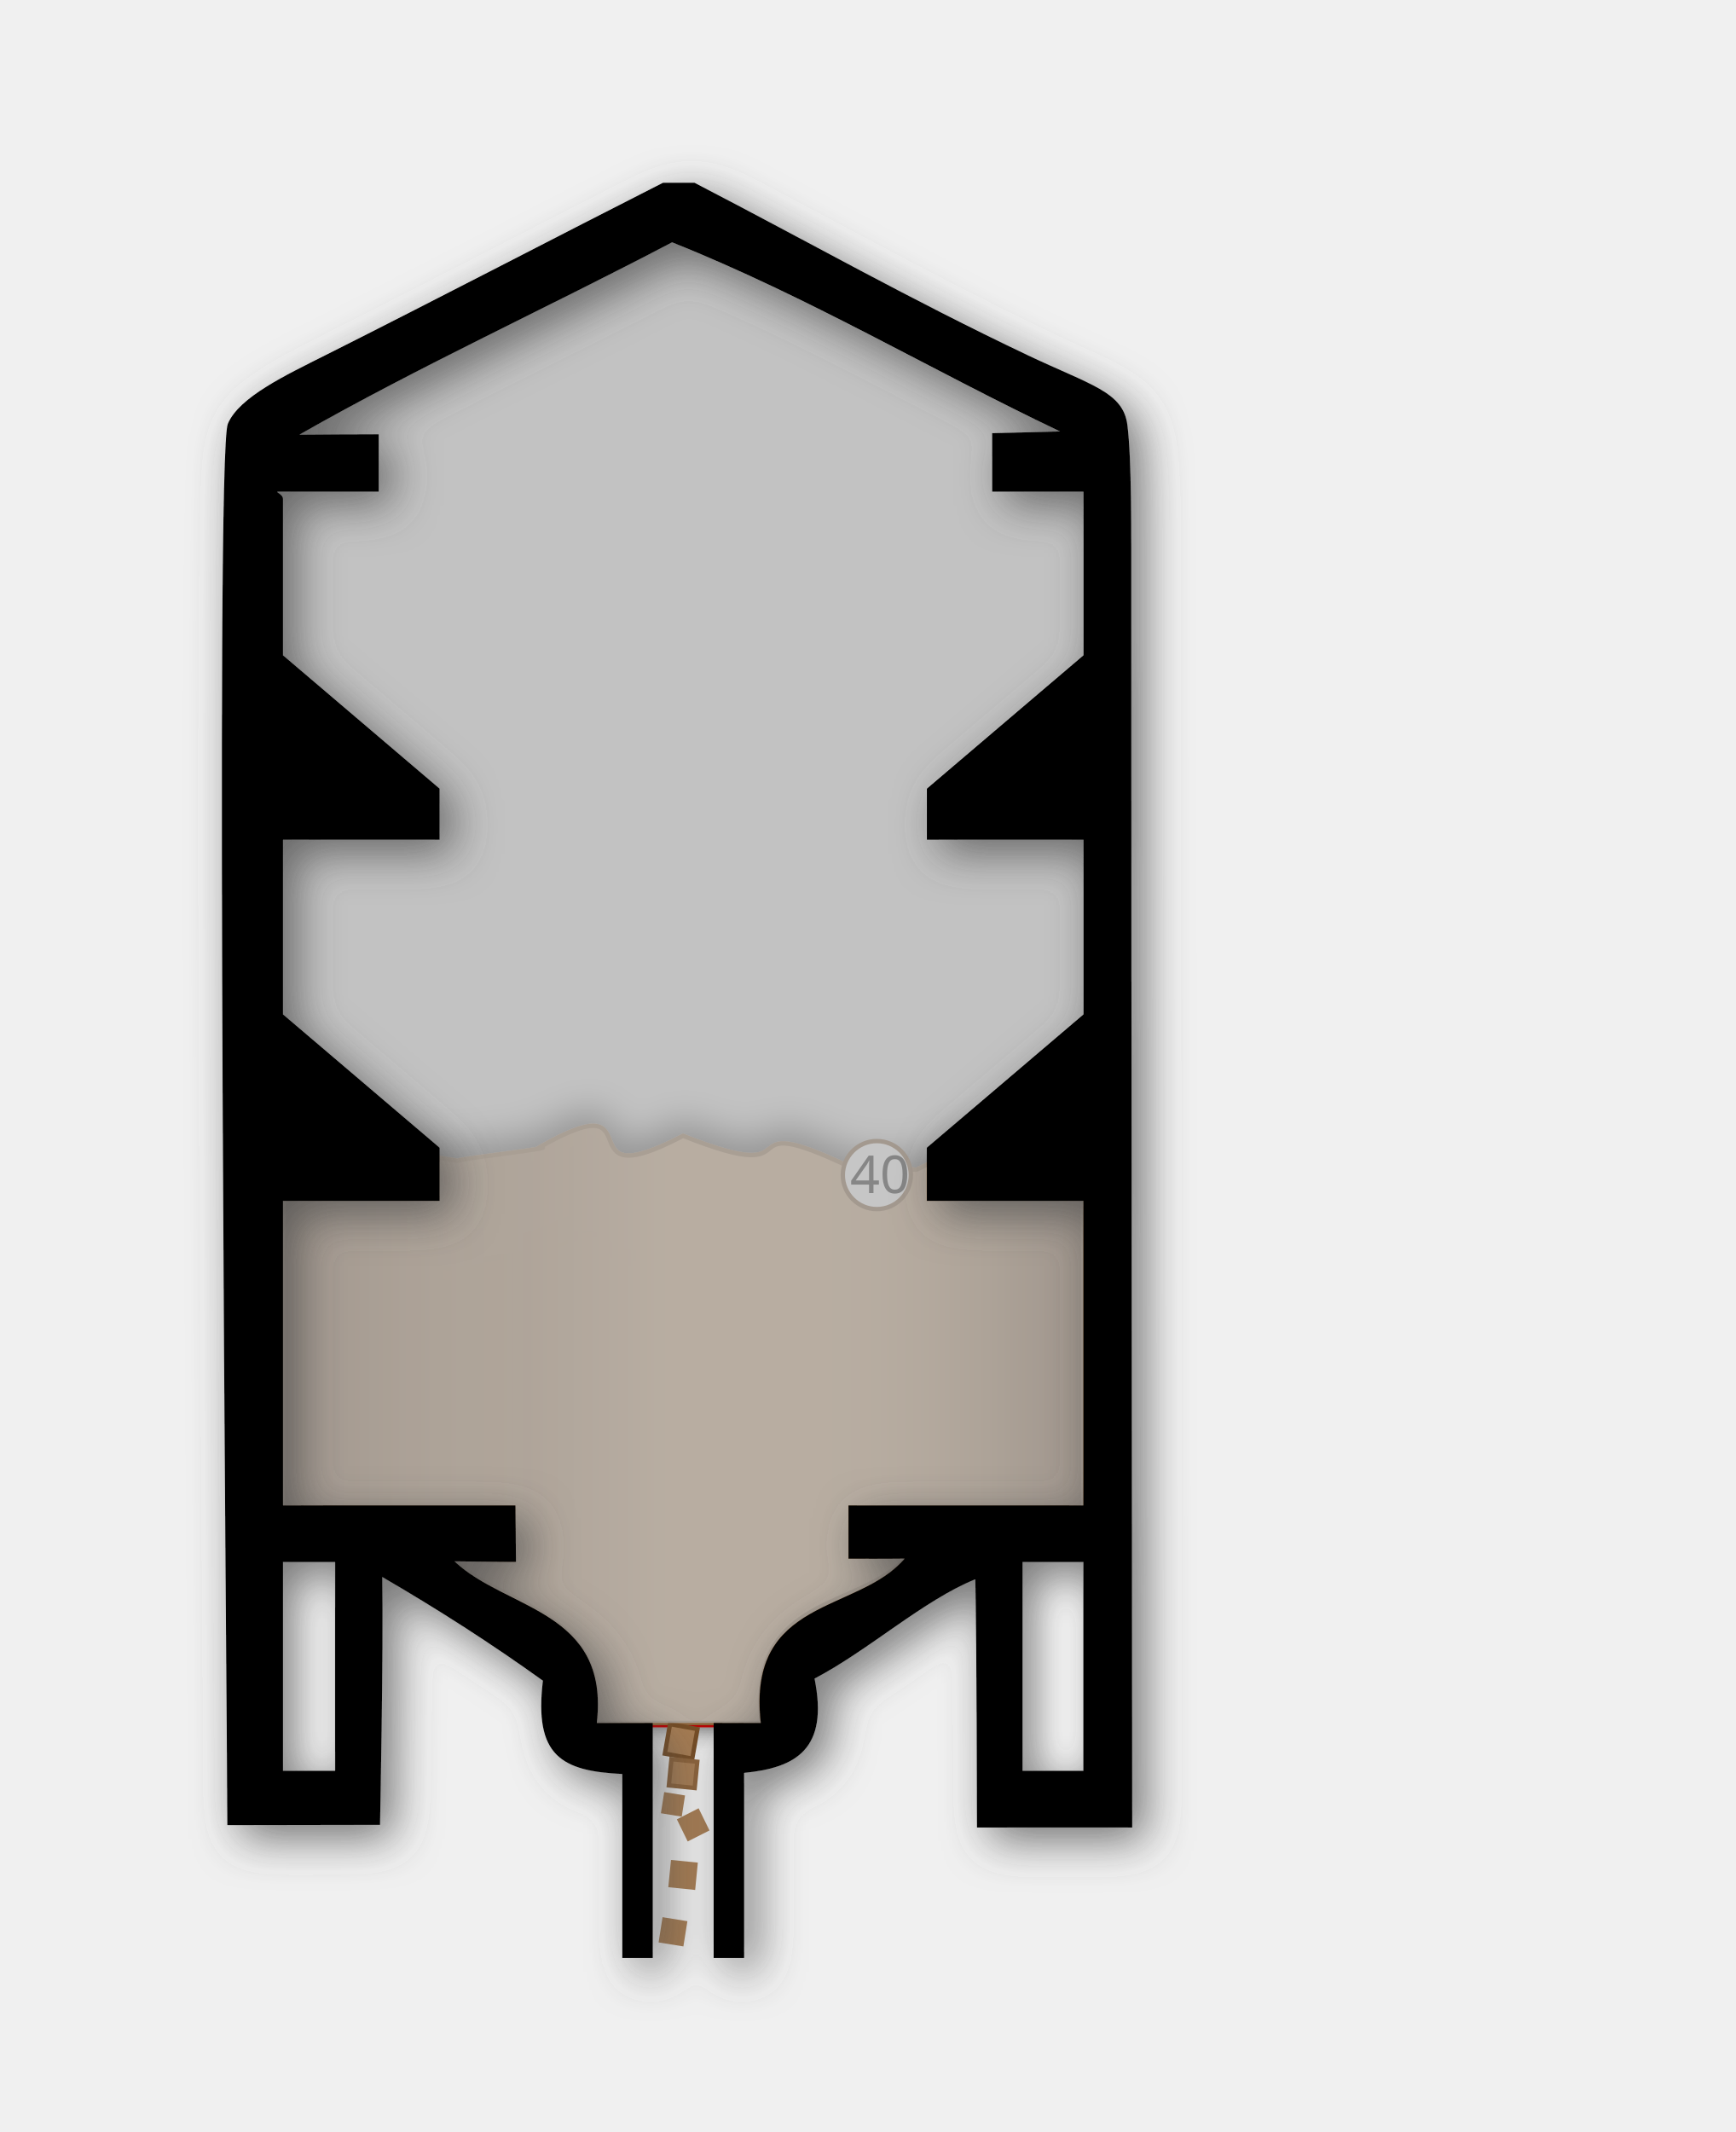
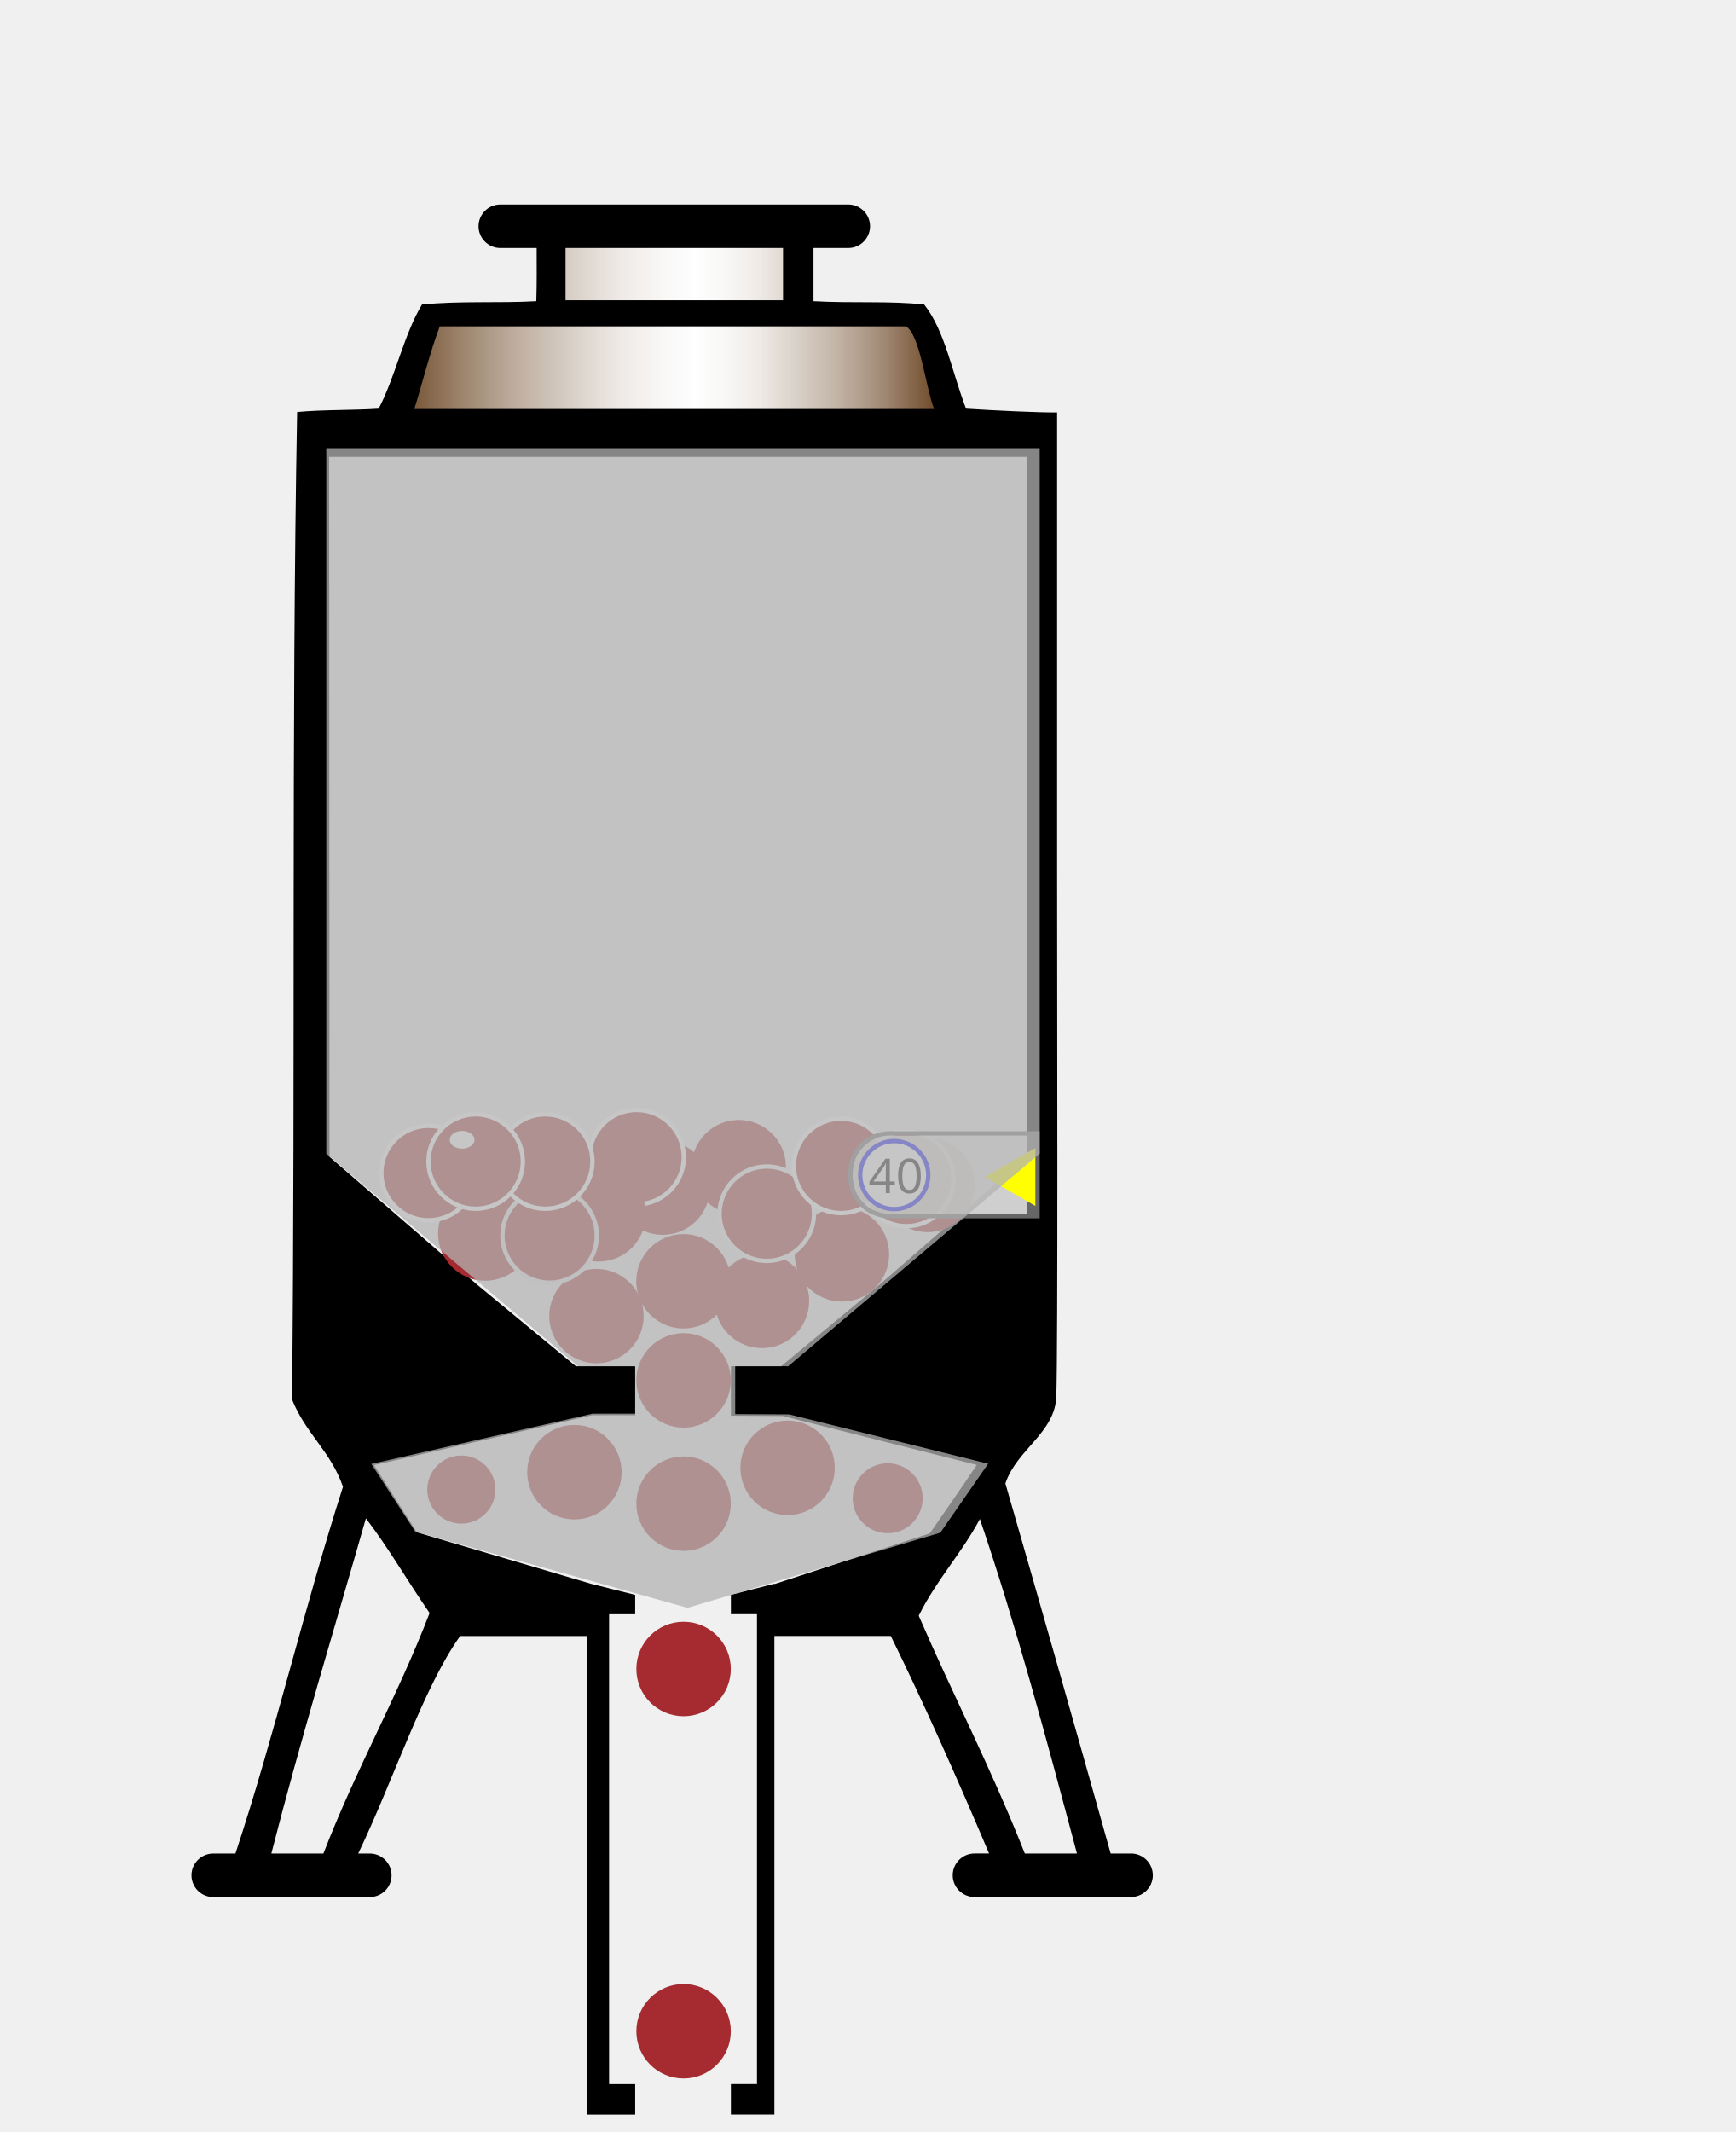
- <svg xmlns="http://www.w3.org/2000/svg" xmlns:xlink="http://www.w3.org/1999/xlink" id="a" data-name="Hopper-1" width="398.97" height="490" viewBox="0 0 398.97 490">
+ <svg xmlns="http://www.w3.org/2000/svg" id="a" data-name="Silo" width="398.97" height="490" viewBox="0 0 398.97 490">
  <defs>
    <style>
-       .al, .am, .an, .ao, .ap, .aq {
+       .i {
+         stroke: blue;
+       }
+ 
+       .i, .j, .k, .l {
+         stroke-miterlimit: 10;
+       }
+ 
+       .i, .m {
+         fill: #fff;
+       }
+ 
+       .n {
+         font-family: OpenSans-Regular, 'OpenSans Regular';
+         font-size: 11px;
+       }
+ 
+       .n, .o {
+         fill: #000;
+       }
+ 
+       .j {
+         stroke: #f2f2f2;
+       }
+ 
+       .j, .p, .k, .q, .r, .l, .s, .m, .o {
+         fill-rule: evenodd;
+       }
+ 
+       .j, .k, .r, .l {
+         fill: #a52b31;
+       }
+ 
+       .t {
+         fill: #666;
+       }
+ 
+       .t, .p, .q, .r, .u, .s, .m, .o {
        stroke-width: 0px;
      }

-       .al, .ar, .as {
-         fill: #a67c52;
-         fill-rule: evenodd;
+       .p {
+         fill: url(#c);
      }

-       .am {
+       .k {
+         stroke: #fff;
+       }
+ 
+       .q {
        fill: #b3b3b3;
        opacity: .75;
      }

-       .ar, .at, .au, .av, .aw, .as, .ax {
-         stroke-miterlimit: 10;
+       .l {
+         stroke: #e6e6e6;
      }

-       .ar, .aw {
-         stroke: #754c24;
+       .u {
+         fill: #e6e6e6;
+         opacity: .9;
      }

-       .at {
-         fill: url(#d);
-         filter: url(#e);
-       }
- 
-       .at, .ax {
-         stroke: red;
-       }
- 
-       .au {
-         fill: url(#r);
-         filter: url(#s);
-       }
- 
-       .au, .av, .as {
-         stroke: #8c6239;
-       }
- 
-       .av {
-         fill: url(#k);
-         filter: url(#l);
-       }
- 
-       .aw, .an, .ax, .ap, .aq {
-         fill: #fff;
-       }
- 
-       .ay {
-         font-family: MyriadPro-Regular, 'Myriad Pro';
-         font-size: 12px;
-       }
- 
-       .ay, .ao {
-         fill: #000;
-       }
- 
-       .ao {
-         filter: url(#aj);
-       }
- 
-       .ap {
-         filter: url(#ah);
-       }
- 
-       .aq {
-         filter: url(#af);
+       .s {
+         fill: #ff0;
      }
    </style>
-     <linearGradient id="d" x1="64.5" y1="352.61" x2="248.74" y2="352.61" gradientUnits="userSpaceOnUse">
-       <stop offset="0" stop-color="#9e005d" />
-       <stop offset=".05" stop-color="#b60045" />
-       <stop offset=".16" stop-color="#dd001f" />
-       <stop offset=".24" stop-color="#f60008" />
-       <stop offset=".28" stop-color="red" />
-       <stop offset=".29" stop-color="#fe0404" />
-       <stop offset=".37" stop-color="#f46363" />
-       <stop offset=".44" stop-color="#ecaaaa" />
-       <stop offset=".48" stop-color="#e7d5d5" />
-       <stop offset=".51" stop-color="#e6e6e6" />
-       <stop offset=".54" stop-color="#e5dadb" />
-       <stop offset=".59" stop-color="#e5babf" />
-       <stop offset=".65" stop-color="#e58792" />
-       <stop offset=".73" stop-color="#e44154" />
-       <stop offset=".8" stop-color="#e4001a" />
-       <stop offset="1" stop-color="#9e005d" />
-     </linearGradient>
-     <filter id="e" data-name="drop-shadow-1" filterUnits="userSpaceOnUse">
-       <feOffset dx="0" dy="-3" />
-       <feGaussianBlur result="f" stdDeviation="4" />
-       <feFlood flood-color="#000" flood-opacity=".75" />
-       <feComposite in2="f" operator="in" />
-       <feComposite in="SourceGraphic" />
-     </filter>
-     <linearGradient id="k" x1="64.92" y1="339.82" x2="249" y2="339.82" gradientUnits="userSpaceOnUse">
+     <linearGradient id="c" x1="87" y1="76" x2="219" y2="76" gradientUnits="userSpaceOnUse">
      <stop offset="0" stop-color="#603813" />
-       <stop offset=".02" stop-color="rgba(106, 65, 28, 1)" stop-opacity="1" />
-       <stop offset=".08" stop-color="rgba(132, 91, 51, .98)" stop-opacity=".98" />
-       <stop offset=".15" stop-color="rgba(151, 109, 68, .98)" stop-opacity=".98" />
-       <stop offset=".22" stop-color="rgba(162, 120, 78, .97)" stop-opacity=".97" />
-       <stop offset=".31" stop-color="#a67c52" stop-opacity=".97" />
-       <stop offset=".48" stop-color="#c69c6d" />
-       <stop offset=".68" stop-color="#c69c6d" />
-       <stop offset=".74" stop-color="#c19768" />
-       <stop offset=".81" stop-color="#b3895c" />
-       <stop offset=".88" stop-color="#9c7348" />
-       <stop offset=".95" stop-color="#7c532c" />
+       <stop offset=".03" stop-color="rgba(108, 72, 38, 1)" stop-opacity="1" />
+       <stop offset=".14" stop-color="rgba(152, 127, 103, .99)" stop-opacity=".99" />
+       <stop offset=".24" stop-color="rgba(189, 172, 157, .98)" stop-opacity=".98" />
+       <stop offset=".34" stop-color="rgba(217, 208, 199, .98)" stop-opacity=".98" />
+       <stop offset=".42" stop-color="rgba(238, 233, 230, .97)" stop-opacity=".97" />
+       <stop offset=".5" stop-color="rgba(250, 249, 248, .97)" stop-opacity=".97" />
+       <stop offset=".55" stop-color="#fff" stop-opacity=".97" />
+       <stop offset=".6" stop-color="rgba(250, 249, 248, .97)" stop-opacity=".97" />
+       <stop offset=".66" stop-color="rgba(239, 235, 231, .97)" stop-opacity=".97" />
+       <stop offset=".72" stop-color="rgba(219, 211, 203, .98)" stop-opacity=".98" />
+       <stop offset=".8" stop-color="rgba(193, 177, 163, .98)" stop-opacity=".98" />
+       <stop offset=".88" stop-color="rgba(158, 134, 112, .99)" stop-opacity=".99" />
+       <stop offset=".96" stop-color="rgba(117, 82, 50, 1)" stop-opacity="1" />
      <stop offset="1" stop-color="#603813" />
    </linearGradient>
-     <filter id="l" data-name="drop-shadow-2" filterUnits="userSpaceOnUse">
-       <feOffset dx="0" dy="-3" />
-       <feGaussianBlur result="m" stdDeviation="4" />
-       <feFlood flood-color="#000" flood-opacity=".75" />
-       <feComposite in2="m" operator="in" />
-       <feComposite in="SourceGraphic" />
-     </filter>
-     <linearGradient id="r" y1="327.32" y2="327.32" xlink:href="#k" />
-     <filter id="s" data-name="drop-shadow-3" filterUnits="userSpaceOnUse">
-       <feOffset dx="0" dy="-3" />
-       <feGaussianBlur result="t" stdDeviation="4" />
-       <feFlood flood-color="#000" flood-opacity=".75" />
-       <feComposite in2="t" operator="in" />
-       <feComposite in="SourceGraphic" />
-     </filter>
-     <filter id="af" data-name="drop-shadow-4" filterUnits="userSpaceOnUse">
-       <feOffset dx="3" dy="3" />
-       <feGaussianBlur result="ag" stdDeviation="5" />
-       <feFlood flood-color="#494949" flood-opacity=".75" />
-       <feComposite in2="ag" operator="in" />
-       <feComposite in="SourceGraphic" />
-     </filter>
-     <filter id="ah" data-name="drop-shadow-5" filterUnits="userSpaceOnUse">
-       <feOffset dx="3" dy="3" />
-       <feGaussianBlur result="ai" stdDeviation="5" />
-       <feFlood flood-color="#494949" flood-opacity=".75" />
-       <feComposite in2="ai" operator="in" />
-       <feComposite in="SourceGraphic" />
-     </filter>
-     <filter id="aj" data-name="drop-shadow-6" filterUnits="userSpaceOnUse">
-       <feOffset dx="3" dy="3" />
-       <feGaussianBlur result="ak" stdDeviation="5" />
-       <feFlood flood-color="#494949" flood-opacity=".75" />
-       <feComposite in2="ak" operator="in" />
-       <feComposite in="SourceGraphic" />
-     </filter>
  </defs>
-   <g id="b" data-name="20">
-     <g id="c" data-name="Level">
-       <path id="g" data-name="20" class="at" d="M248.69,323.5h.06c-.04-3-.06-3.41-.06-3.41,0-12.39-10.83,4.23-12.91-6.97-6.8-4.37-8.17-.82-13.02-.06l-12.06,5.8c-3.31-.17-19.72-.49-15.3-.63-29.81-14.17-6.96,5.36-38.38-7.17-28.36,14.9-5.49-13.06-33.04,2.66,5.4-.05-17.51,2.47-18.75,3.05l-15.93-2.53c-7.84,0-4.52-2-11.49.79-.78.31.74,9.15-3.95,0-5.42-10.57-8.5-7.12-8.5,4.82,0,0-.02.64-.04,3.64h.04s-.59,3.46-.59,5.6c-.18.28-.25.08-.25.23v21.17h53.92l-1.05,7.04c-1.72.04-2.71-.91-3.94-.88.3-.08-4.32,2.09-12.14,2.01,11.87,11.08,38.83,11.83,35.84,37.83h37.71c-3.25-29,23.72-26.26,34.48-38.69-4.41.06-10.81-1.13-14.81-1.12v-6.19h54v-21.65c0-3.83.22-5.35.19-5.35Z" />
-       <g id="h" data-name="Label Qty">
-         <path class="ax" d="M193.74,320.07c0-4.32,3.5-7.82,7.82-7.82s7.82,3.5,7.82,7.82-3.5,7.82-7.82,7.82-7.82-3.5-7.82-7.82Z" />
-         <text id="i" data-name="30" class="ay" transform="translate(195.41 324.2)">
-           <tspan x="0" y="0">20</tspan>
-         </text>
+   <g id="b" data-name="Top Back">
+     <polygon class="p" points="219 101 87 101 98.22 73.65 126.26 71.98 125.1 51 182.08 51 181.05 71.98 212.09 73.1 219 101" />
+   </g>
+   <path class="o" d="M260,426h-4.69c-7.98-28.46-16.05-56.82-24.2-85.06,2.61-7.84,11.45-11.63,11.71-20.07.39-12.66.18-89.2.18-120.42v-105.67c-4,.07-14.68-.45-20.93-.86-3.17-8.17-4.84-17.9-9.63-23.93-7.82-.88-16.44-.26-25.44-.77v-12.22h8c2.75,0,5-2.25,5-5s-2.25-5-5-5h-80c-2.75,0-5,2.25-5,5s2.25,5,5,5h8.36c0,3.92.06,8-.08,12.22-8.41.49-17.75-.11-26.28.77-4.16,6.86-6.12,16.64-9.96,23.93-6.14.4-12.85.21-18.74.77-1.34,72.58-.39,151.81-1.17,226.95,3.08,7.78,8.91,11.93,11.71,20.07-8.79,27.37-15.74,57.17-24.72,84.29h-5.11c-2.75,0-5,2.25-5,5s2.25,5,5,5h36c2.75,0,5-2.25,5-5s-2.25-5-5-5h-2.67c8.04-16.72,15.04-38.28,23.44-50h29.23v110h11v-7h-6v-108h6v-4.45l-10.16-2.55-40-11.82c-3.34-5.08-6.57-10.31-9.87-15.45l50.09-11.46c3.3-.01,6.61-.02,9.95,0v-11.27h-13.65l-22.84-18.87-33.79-29.26c0-53.27-.08-108.87-.08-160.87h160.36v160.81l-33.7,29.32-22.76,18.87h-11.54v11.37c4,.02,7.97.05,11.93.07l44.58,11.25c-3.3,4.96-7.07,10.32-10.79,15.72l-35.73,11.66v-.08l-10,2.55v4.45h6v108h-6v7h10v-110h26.75c7.14,14.46,15.28,32.7,22.6,50h-3.36c-2.75,0-5,2.25-5,5s2.25,5,5,5h36c2.75,0,5-2.25,5-5s-2.25-5-5-5ZM98.75,370.72c-7.43,19.35-16.64,35.24-24.41,55.28h-11.97c6.97-27.18,14.45-51.49,21.74-77.04,5.2,6.79,9.71,14.63,14.64,21.76ZM130,57h50v12h-50v-12ZM95.23,94c1.63-5.13,3.58-13,5.86-19h107.18c3.24,2,4.49,13.87,6.44,19h-119.48ZM235.58,426c-7.95-20.06-16.43-36.25-24.39-54.65,4.07-8.27,9.79-14.23,14.06-22.24,8.31,24.45,15.06,49.66,22.31,76.89h-11.97Z" />
+   <g id="d" data-name="Aggregate 40">
+     <g id="e" data-name="Aggregrate 40">
+       <path class="r" d="M121.19,338.35c0-6,4.86-10.86,10.85-10.86s10.85,4.86,10.85,10.86-4.86,10.86-10.85,10.86-10.85-4.86-10.85-10.86Z" />
+       <path class="r" d="M98.22,342.35c0-4.32,3.5-7.83,7.83-7.83s7.83,3.51,7.83,7.83-3.51,7.83-7.83,7.83-7.83-3.51-7.83-7.83Z" />
+       <path class="r" d="M170.19,337.35c0-6,4.86-10.86,10.85-10.86s10.85,4.86,10.85,10.86-4.86,10.86-10.85,10.86-10.85-4.86-10.85-10.86Z" />
+       <path class="r" d="M196.01,344.35c0-4.44,3.6-8.04,8.04-8.04s8.04,3.6,8.04,8.04-3.6,8.04-8.04,8.04-8.04-3.6-8.04-8.04Z" />
+       <path class="r" d="M164.3,299c0-5.99,4.86-10.85,10.85-10.85s10.86,4.86,10.86,10.85-4.86,10.85-10.86,10.85-10.85-4.86-10.85-10.85Z" />
+       <path class="r" d="M182.68,288.29c0-5.99,4.86-10.85,10.85-10.85s10.86,4.86,10.86,10.85-4.86,10.85-10.86,10.85-10.85-4.86-10.85-10.85Z" />
+       <path class="r" d="M202.39,272.34c0-5.99,4.86-10.85,10.85-10.85s10.85,4.86,10.85,10.85-4.86,10.85-10.85,10.85-10.85-4.86-10.85-10.85Z" />
+       <path class="r" d="M100.7,283.51c0-5.99,4.86-10.85,10.85-10.85s10.85,4.86,10.85,10.85-4.86,10.85-10.85,10.85-10.85-4.86-10.85-10.85Z" />
+       <path class="k" d="M197.49,270.96c0-5.99,4.86-10.85,10.85-10.85s10.85,4.86,10.85,10.85-4.86,10.85-10.85,10.85-10.85-4.86-10.85-10.85Z" />
+       <path class="r" d="M141.49,272.96c0-5.99,4.86-10.85,10.85-10.85s10.85,4.86,10.85,10.85-4.86,10.85-10.85,10.85-10.85-4.86-10.85-10.85Z" />
+       <path class="k" d="M135.49,265.96c0-5.99,4.86-10.85,10.85-10.85s10.85,4.86,10.85,10.85-4.86,10.85-10.85,10.85-10.85-4.86-10.85-10.85Z" />
+       <path class="r" d="M158.97,268.25c0-5.99,4.86-10.85,10.85-10.85s10.85,4.86,10.85,10.85-4.86,10.85-10.85,10.85-10.85-4.86-10.85-10.85Z" />
+       <path class="r" d="M146.26,294.48c0-5.99,4.86-10.85,10.85-10.85s10.85,4.86,10.85,10.85-4.86,10.85-10.85,10.85-10.85-4.86-10.85-10.85Z" />
+       <path class="r" d="M126.26,302.48c0-5.99,4.86-10.85,10.85-10.85s10.85,4.86,10.85,10.85-4.86,10.85-10.85,10.85-10.85-4.86-10.85-10.85Z" />
+       <path class="r" d="M126.74,279.1c0-5.99,4.86-10.85,10.85-10.85s10.85,4.86,10.85,10.85-4.86,10.85-10.85,10.85-10.85-4.86-10.85-10.85Z" />
+       <path class="j" d="M165.4,278.95c0-5.99,4.86-10.85,10.86-10.85s10.85,4.86,10.85,10.85-4.86,10.85-10.85,10.85-10.86-4.86-10.86-10.85Z" />
+       <path class="r" d="M146.28,317.25c0-5.99,4.86-10.85,10.85-10.85s10.86,4.86,10.86,10.85-4.86,10.86-10.86,10.86-10.85-4.86-10.85-10.86Z" />
+       <path class="r" d="M146.28,345.58c0-5.99,4.86-10.85,10.85-10.85s10.86,4.86,10.86,10.85-4.86,10.86-10.86,10.86-10.85-4.86-10.85-10.86Z" />
+       <path class="r" d="M146.28,383.58c0-5.99,4.86-10.85,10.85-10.85s10.86,4.86,10.86,10.85-4.86,10.86-10.86,10.86-10.85-4.86-10.85-10.86Z" />
+       <path class="r" d="M146.28,466.84c0-5.99,4.86-10.85,10.85-10.85s10.86,4.86,10.86,10.85-4.86,10.86-10.86,10.86-10.85-4.86-10.85-10.86Z" />
+       <path class="l" d="M115.49,283.96c0-5.99,4.86-10.85,10.85-10.85s10.85,4.86,10.85,10.85-4.86,10.85-10.85,10.85-10.85-4.86-10.85-10.85Z" />
+       <path class="k" d="M114.49,266.96c0-5.99,4.86-10.85,10.85-10.85s10.85,4.86,10.85,10.85-4.86,10.85-10.85,10.85-10.85-4.86-10.85-10.85Z" />
+       <path class="k" d="M182.49,267.96c0-5.99,4.86-10.85,10.85-10.85s10.85,4.86,10.85,10.85-4.86,10.85-10.85,10.85-10.85-4.86-10.85-10.85Z" />
+       <path class="k" d="M87.65,269.61c0-5.99,4.86-10.86,10.85-10.86s10.85,4.86,10.85,10.86-4.86,10.85-10.85,10.85-10.85-4.86-10.85-10.85Z" />
+       <g>
+         <path class="k" d="M98.49,266.96c0-5.99,4.86-10.85,10.85-10.85s10.85,4.86,10.85,10.85-4.86,10.85-10.85,10.85-10.85-4.86-10.85-10.85Z" />
+         <path class="m" d="M109.07,261.96c0,1.12-1.28,2.04-2.85,2.04s-2.85-.91-2.85-2.04,1.28-2.04,2.85-2.04,2.85.91,2.85,2.04Z" />
      </g>
    </g>
-   </g>
-   <g id="j" data-name="30">
-     <path class="av" d="M248.69,298h.06c-.04-2.13-.06-3.16-.06-3.16,0-12.39-12.91,4.16-12.91-6.84-1.85-3.03-4.07-3.54-13.02,0l-12.06,5.83c-3.31-.17-19.72-.48-15.3-.61-29.81-14.17-6.96,5.36-38.38-7.17-28.36,14.9-5.49-13.05-33.04,2.66,5.4-.04-17.51,2.47-18.75,3.06l-15.93-2.53c-7.84,0-3.33-3.42-11.49.79-.75.39.74,9.15-3.95,0-5.42-10.57-8.5-7.37-8.5,4.57,0,0-.02,1.26-.04,3.39h.04c-.04.95-.34,7.13-.34,11.25-.18.54,0,.64,0,.92v40.83h52.87l-.03,7.04c-1.74.04-3.21.25-4.46.29.3-.08-1.77-.16-9.7-.24,12.04,11.5,36.2,11.91,33.17,37.91h38.24c-3.29-30,22.84-25.64,33.75-38.55-4.47.06-8.86.03-12.86.04v-6.49h53v-41.75c0-7.36-.28-10.78-.31-11.25Z" />
-     <g id="n" data-name="Level">
-       <g id="o" data-name="Label Qty">
-         <path class="aw" d="M193.74,295.07c0-4.32,3.5-7.82,7.82-7.82s7.82,3.5,7.82,7.82-3.5,7.82-7.82,7.82-7.82-3.5-7.82-7.82Z" />
-         <text id="p" data-name="30" class="ay" transform="translate(195.41 299.2)">
-           <tspan x="0" y="0">30</tspan>
-         </text>
-       </g>
-     </g>
-   </g>
-   <g id="q" data-name="40">
-     <path class="au" d="M248.69,273h.06c-.04-2.13-.06-3.16-.06-3.16,0-12.39-12.91,4.16-12.91-6.84h-13.02l-12.06,5.83c-3.31-.17-19.72-.48-15.3-.61-29.81-14.17-6.96,5.36-38.38-7.17-28.36,14.9-5.49-13.05-33.04,2.66,5.4-.04-17.51,2.47-18.75,3.06l-15.93-2.53c-7.84,0-3.65.79-11.49.79-.85,0,.74,9.15-3.95,0-5.42-10.57-8.5-7.37-8.5,4.57,0,0-.02,1.26-.04,3.39h.04c-.04,1.4-.34,10.53-.34,16.61-.18.79,0,.95,0,1.36v60.03h52.87l-.03,7.04c-1.74.04-3.21.25-4.46.29.3-.08-1.77-.16-9.7-.24,12.04,11.5,36.2,11.91,33.17,37.91h38.24c-3.29-30,22.84-25.64,33.75-38.55-4.47.06-8.86.03-12.86.04v-6.49h53v-61.39c0-10.86-.28-15.92-.31-16.61Z" />
-     <g id="u" data-name="Level">
-       <g id="v" data-name="Label Qty">
-         <path class="aw" d="M193.74,270.07c0-4.32,3.5-7.82,7.82-7.82s7.82,3.5,7.82,7.82-3.5,7.82-7.82,7.82-7.82-3.5-7.82-7.82Z" />
-         <text id="w" data-name="40" class="ay" transform="translate(195.41 274.2)">
+     <g id="f" data-name="Pointer Qty 40">
+       <path class="u" d="M204.5,279c-4.69,0-8.5-3.81-8.5-8.5v-1c0-4.69,3.81-8.5,8.5-8.5h31.5v18h-31.5Z" />
+       <path class="t" d="M236.5,260h-32c-5.24,0-9.5,4.26-9.5,9.5v1c0,5.24,4.26,9.5,9.5,9.5h34.5v-20h-2.5ZM204.5,279c-4.69,0-8.5-3.81-8.5-8.5v-1c0-4.69,3.81-8.5,8.5-8.5h31.5v18h-31.5Z" />
+       <g id="g" data-name="Label Qty">
+         <path class="i" d="M197.74,270.07c0-4.32,3.5-7.82,7.82-7.82s7.82,3.5,7.82,7.82-3.5,7.82-7.82,7.82-7.82-3.5-7.82-7.82Z" />
+         <text class="n" transform="translate(199.62 274.2)">
          <tspan x="0" y="0">40</tspan>
        </text>
      </g>
+       <polygon class="s" points="238 277.17 226.46 270.5 238 263.84 238 277.17" />
    </g>
  </g>
-   <g>
-     <rect class="an" x="65" y="359" width="12" height="48" />
-     <rect class="an" x="235" y="359" width="14" height="48" />
-   </g>
-   <g id="x" data-name="Flow">
-     <polygon id="y" data-name="flow8" class="ar" points="159.13 404.18 152.83 403.04 154.02 396.26 160.32 397.4 159.13 404.18" />
-     <polygon id="z" data-name="flow7" class="as" points="159.69 410.94 153.75 410.34 154.34 404.31 160.28 404.91 159.69 410.94" />
-     <polygon id="aa" data-name="flow6" class="al" points="156.71 417.52 151.92 416.74 152.68 411.88 157.47 412.65 156.71 417.52" />
-     <polygon id="ab" data-name="flow5" class="al" points="163.09 420.69 158.08 423.22 155.59 418.14 160.59 415.6 163.09 420.69" />
-     <polygon id="ac" data-name="flow4" class="al" points="159.8 434.37 153.62 433.74 154.24 427.47 160.41 428.09 159.8 434.37" />
-     <polygon id="ad" data-name="flow3" class="al" points="157.09 447.35 151.39 446.43 152.3 440.63 158.01 441.55 157.09 447.35" />
-   </g>
-   <path id="ae" data-name="Light Off" class="am" d="M150,396h-12.87c2.99-26-20.84-25.89-32.71-37.16,7.82.08,12.42.16,14.14.12l-.13-12.96h-53.43v-70h36v-12.21l-36-30.65v-36.72c0-1.05.02-1.45,0-3.42h36v-11.74l-36-30.65v-35.98c0-1.05-1.95-1.63-1.11-1.63h23.11v-13.19c-6,.01-12.11.03-18.23.09,27.56-15.72,57.31-29.31,85.67-44.21,31.41,12.53,59.39,29.31,89.2,43.47-5.42.16-10.63.28-15.63.39v13.45h21v37.61l-36,30.65v11.74h36v40.14l-36,30.65v12.21h15.64c3.76,0,4.98,0,4.93,0h15.42v70h-54v12.23c4,0,8.48.05,12.9-.01-10.76,12.65-36.31,8.78-33.06,37.78h-24.84ZM65,359h12v48h-12v-48ZM249,407h-14v-48h14v48Z" />
-   <path class="aq" d="M65,359h12v48h-12v-48Z" />
-   <path class="ap" d="M249,407h-14v-48h14v48Z" />
-   <path class="ao" d="M124.8,386.27c-2.06,17.29,4.25,20.78,18.25,21.45v42.28h7v-54h-12.87c2.99-26-20.84-25.89-32.71-37.16,7.82.08,12.42.16,14.14.12l-.13-12.96h-53.43v-70h36v-12.21l-36-30.65v-36.72c0-1.05.02-1.45,0-3.42h36v-11.74l-36-30.65v-35.98c0-1.05-1.95-1.63-1.11-1.63h23.11v-13.19c-6,.01-12.11.03-18.23.09,27.56-15.72,57.31-29.31,85.67-44.21,31.41,12.53,59.39,29.31,89.2,43.47-5.42.16-10.63.28-15.63.39v13.45h21v37.61l-36,30.65v11.74h36v40.14l-36,30.65v12.21h15.64c3.76,0,4.98,0,4.93,0h15.42v70h-54v12.23c4,0,8.48.05,12.9-.01-10.76,12.65-36.31,8.78-33.06,37.78h-10.84v54h7v-42.54c12-1.17,19.45-5.5,16.19-21.67,12.59-6.61,25.03-18.01,36.96-22.83.33,14.29.38,57.05.38,57.05h35.68s-.22-200.37-.22-282.53c0-14.72.12-31.76-.89-39.79-.96-7.65-8.45-9.18-22.92-16.05-27.45-13.04-49.58-25.63-76.58-39.63h-7.25c-23.66,12-51.52,26.53-77.59,39.63-9,4.53-19.85,9.62-22.43,15.76-3.02,7.19-.12,300.05-.12,322.07,6.04,0,35.09-.06,35.09-.06,0,0,.81-39.3.52-56.97,12.77,7.41,25.19,15.38,36.93,23.83ZM249.05,407h-14v-48h14v48ZM77.05,407h-12v-48h12v48Z" />
+   <polygon id="h" data-name="Lights On" class="q" points="239 265.13 181.19 314 169 314 169 325 181.4 325.07 227.15 336.41 216.15 352.27 158.05 369.53 95.46 352.04 85.36 336.46 136.23 324.9 146 324.9 146 314 132.87 314 75 265.13 75 103 239 103 239 265.13" />
</svg>
